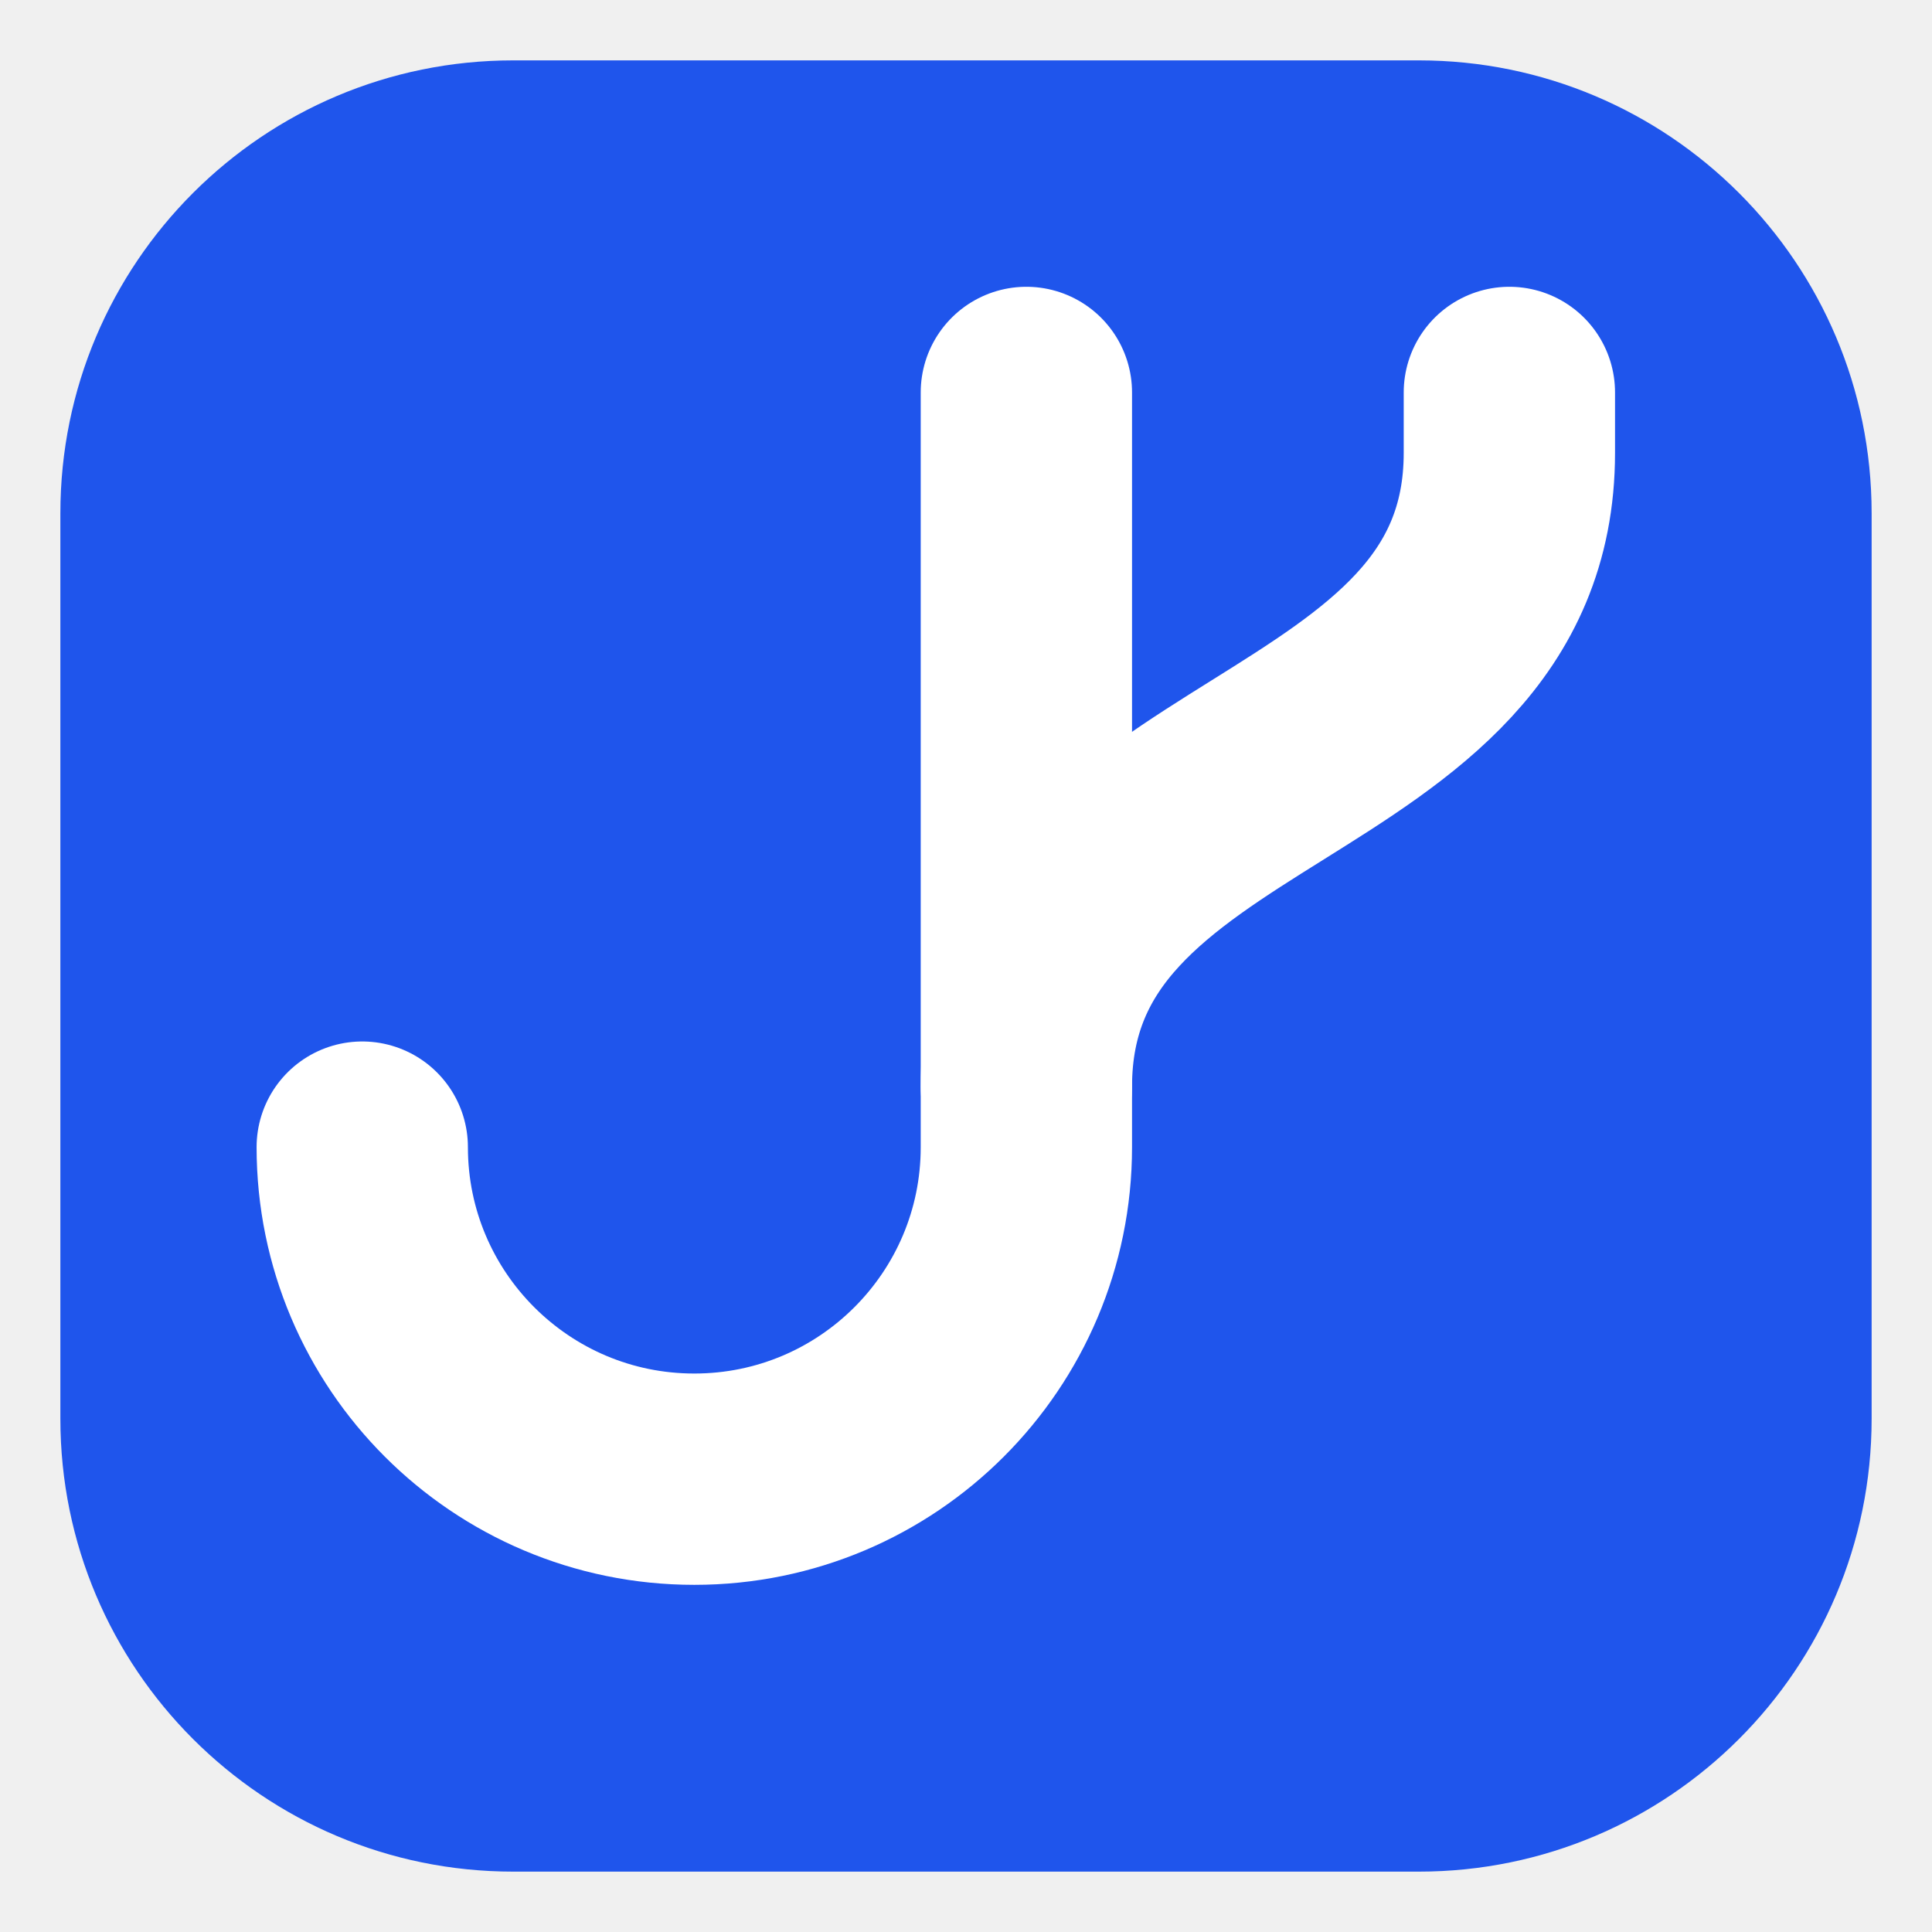
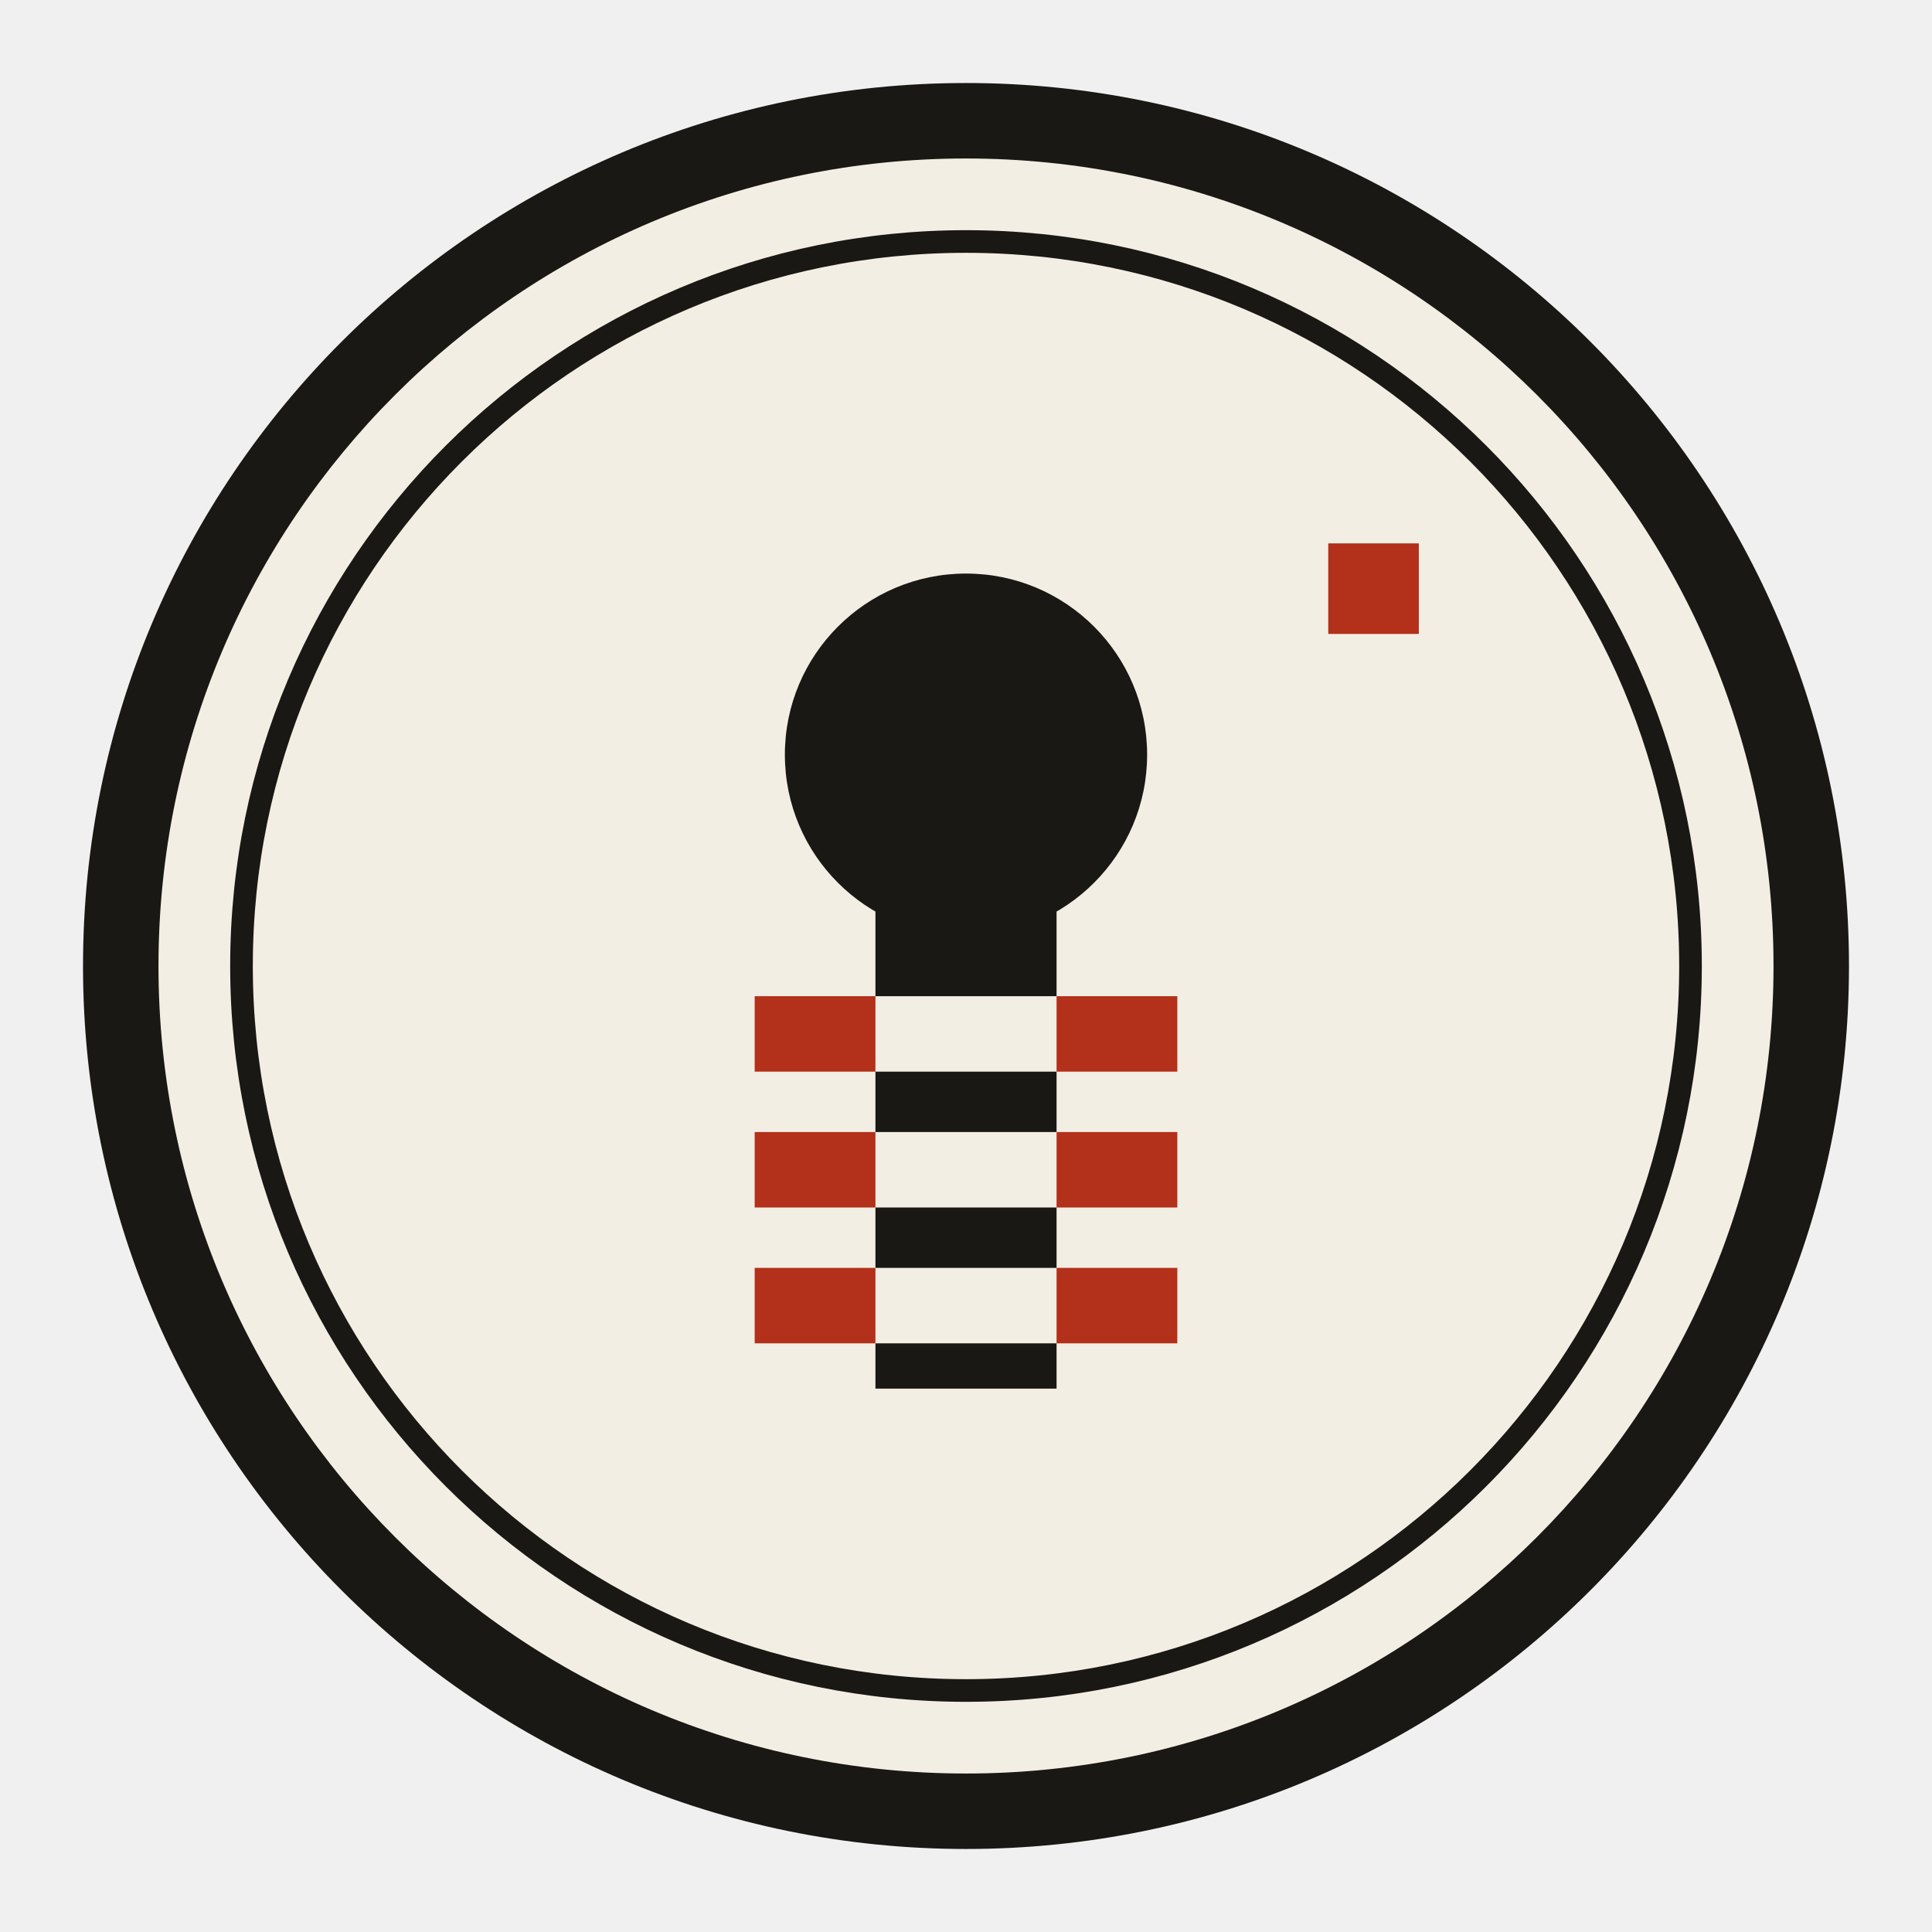
- <svg xmlns="http://www.w3.org/2000/svg" viewBox="0 0 64 64" role="img" aria-label="Junction">
-   <rect x="2" y="2" width="60" height="60" rx="15" fill="#1f55ec" />
-   <path d="M34 13v25a11 11 0 0 1-22 0" fill="none" stroke="#ffffff" stroke-width="7.0" stroke-linecap="round" />
-   <path d="M34 36c0-11 16-10 16-21v-2" fill="none" stroke="#ffffff" stroke-width="7.0" stroke-linecap="round" />
+ <svg xmlns="http://www.w3.org/2000/svg" viewBox="0 0 64 64" role="img" aria-label="Warding">
+   <circle cx="32" cy="32" r="29.25" fill="#1A1814" />
+   <circle cx="32" cy="32" r="26.75" fill="#F3EEE3" />
+   <circle cx="32" cy="32" r="24" fill="none" stroke="#1A1814" stroke-width="0.75" />
+   <circle cx="32" cy="25" r="6" fill="#1A1814" />
+   <path d="M29 28h6v5h-6zM29 35.5h6v2h-6zM29 40h6v2h-6zM29 44.5h6v1.5h-6z" fill="#1A1814" />
+   <rect x="25" y="33" width="4" height="2.5" fill="#B3301A" />
+   <rect x="35" y="33" width="4" height="2.5" fill="#B3301A" />
+   <rect x="25" y="37.5" width="4" height="2.5" fill="#B3301A" />
+   <rect x="35" y="37.5" width="4" height="2.5" fill="#B3301A" />
+   <rect x="25" y="42" width="4" height="2.5" fill="#B3301A" />
+   <rect x="35" y="42" width="4" height="2.5" fill="#B3301A" />
+   <rect x="44" y="18" width="3" height="3" fill="#B3301A" />
</svg>
